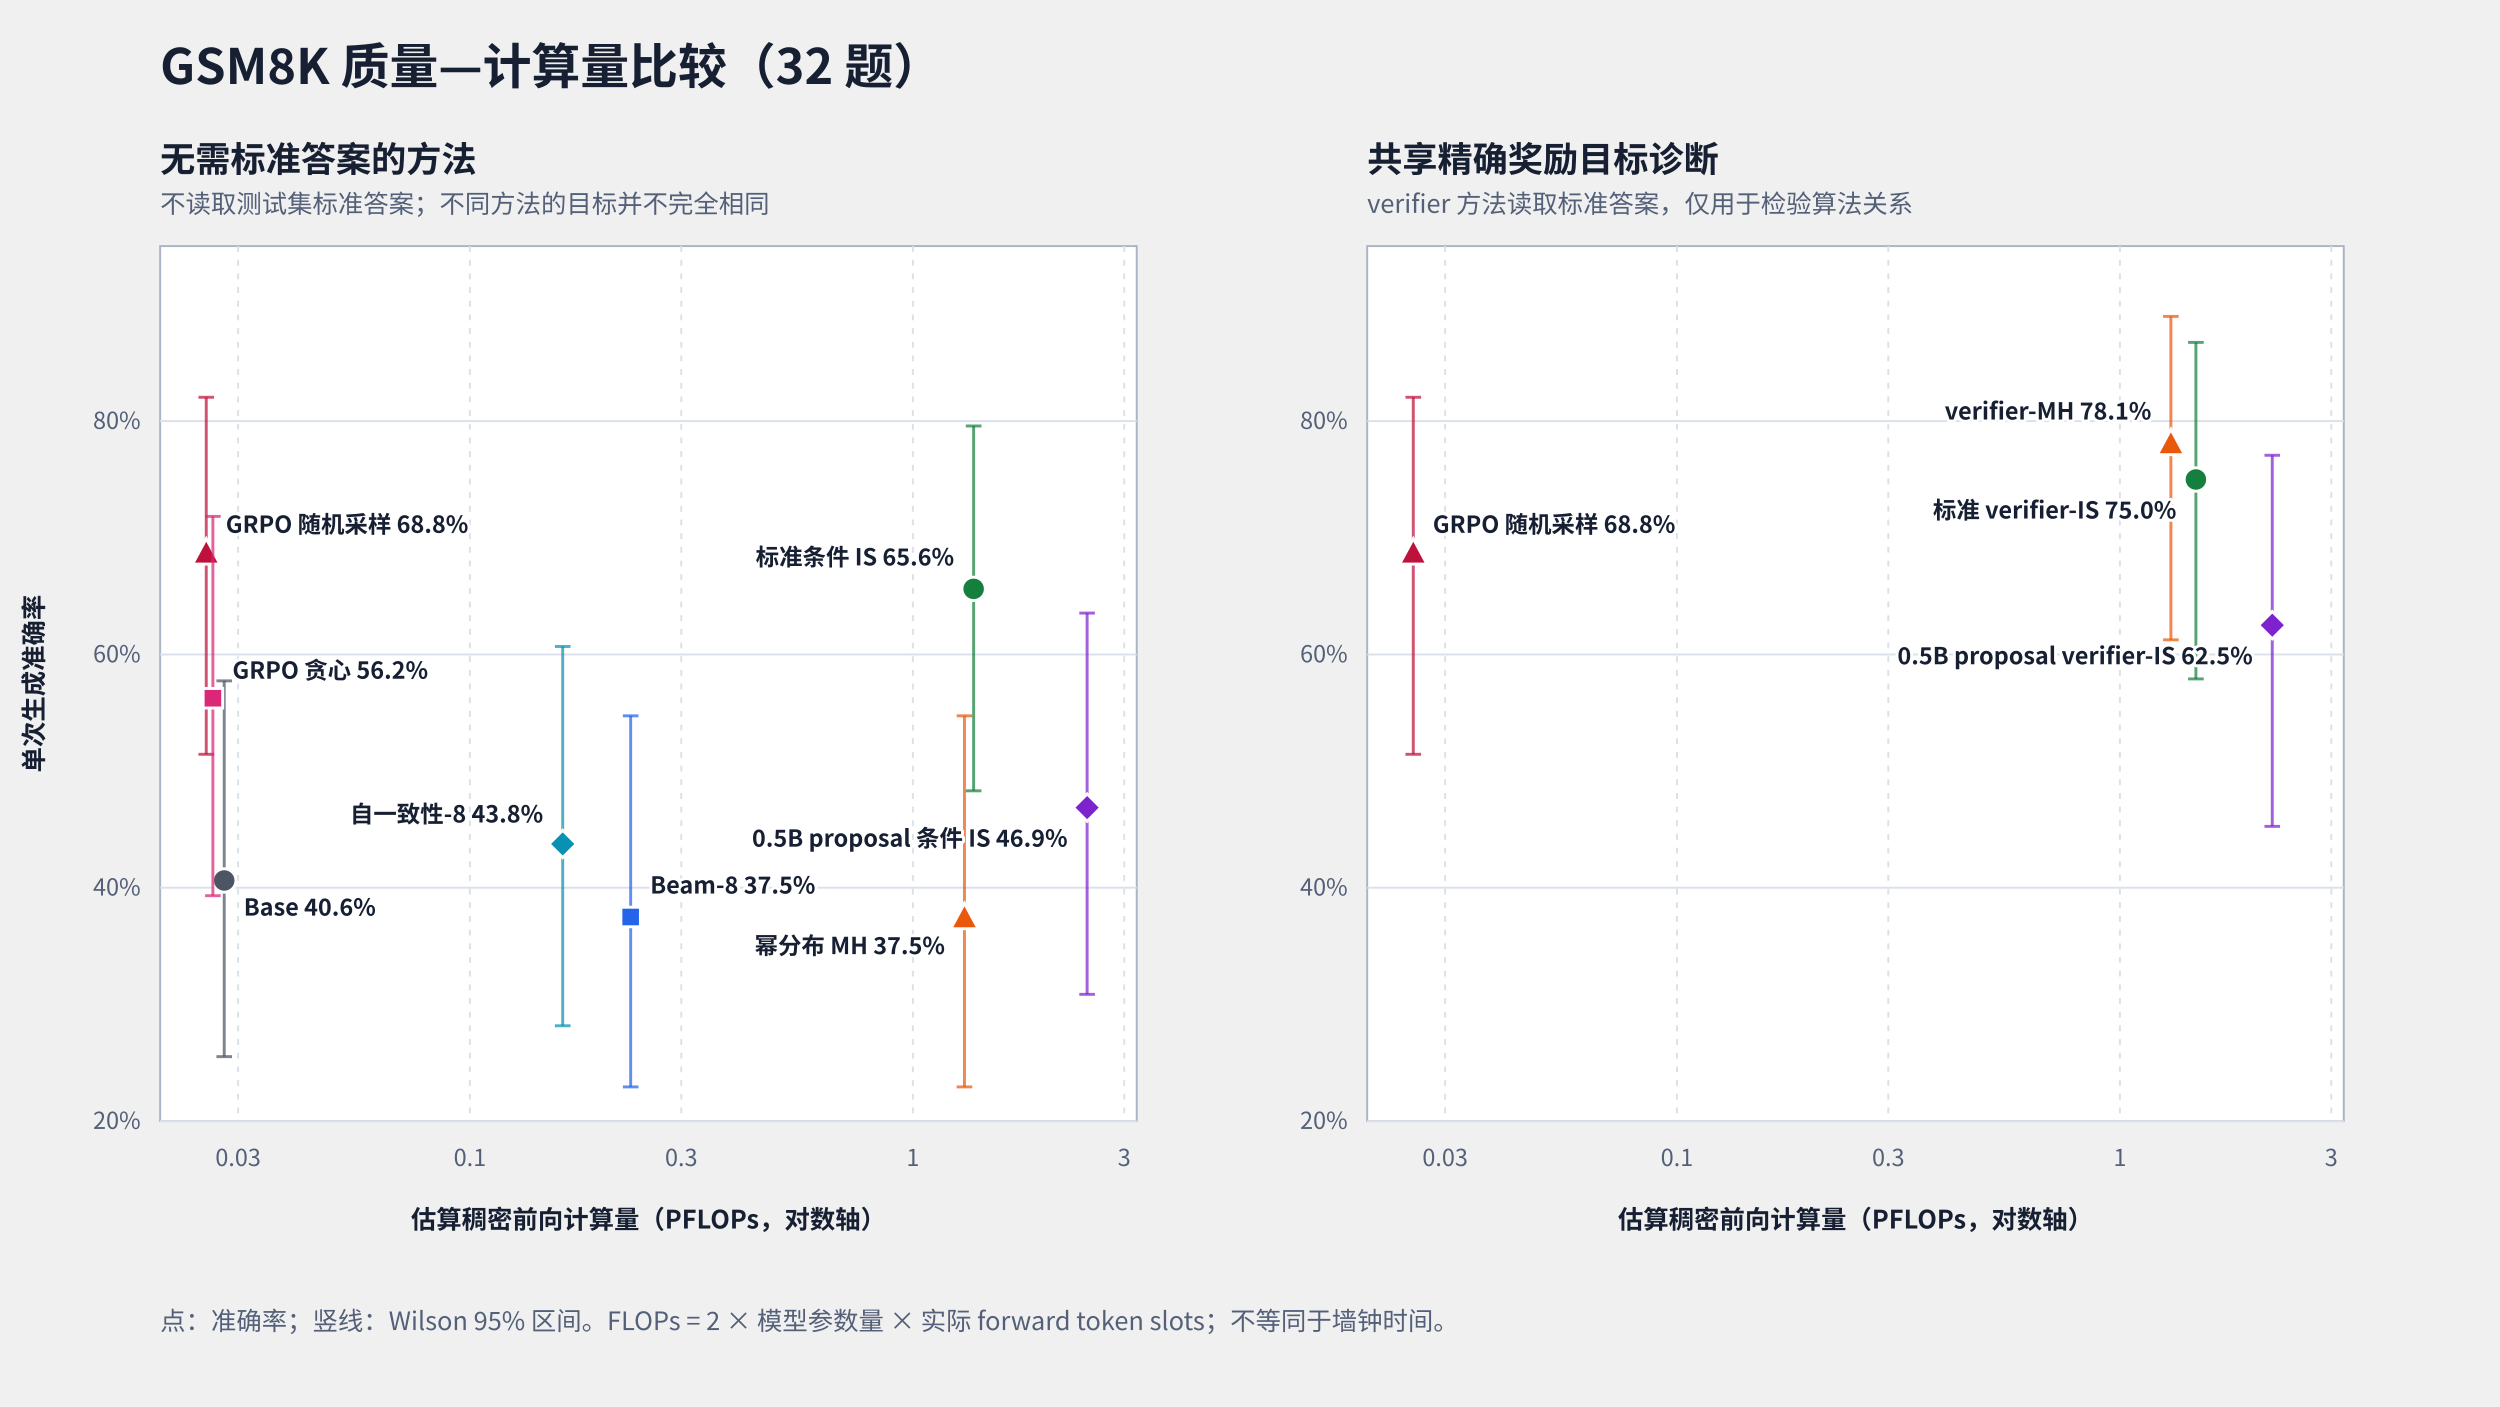
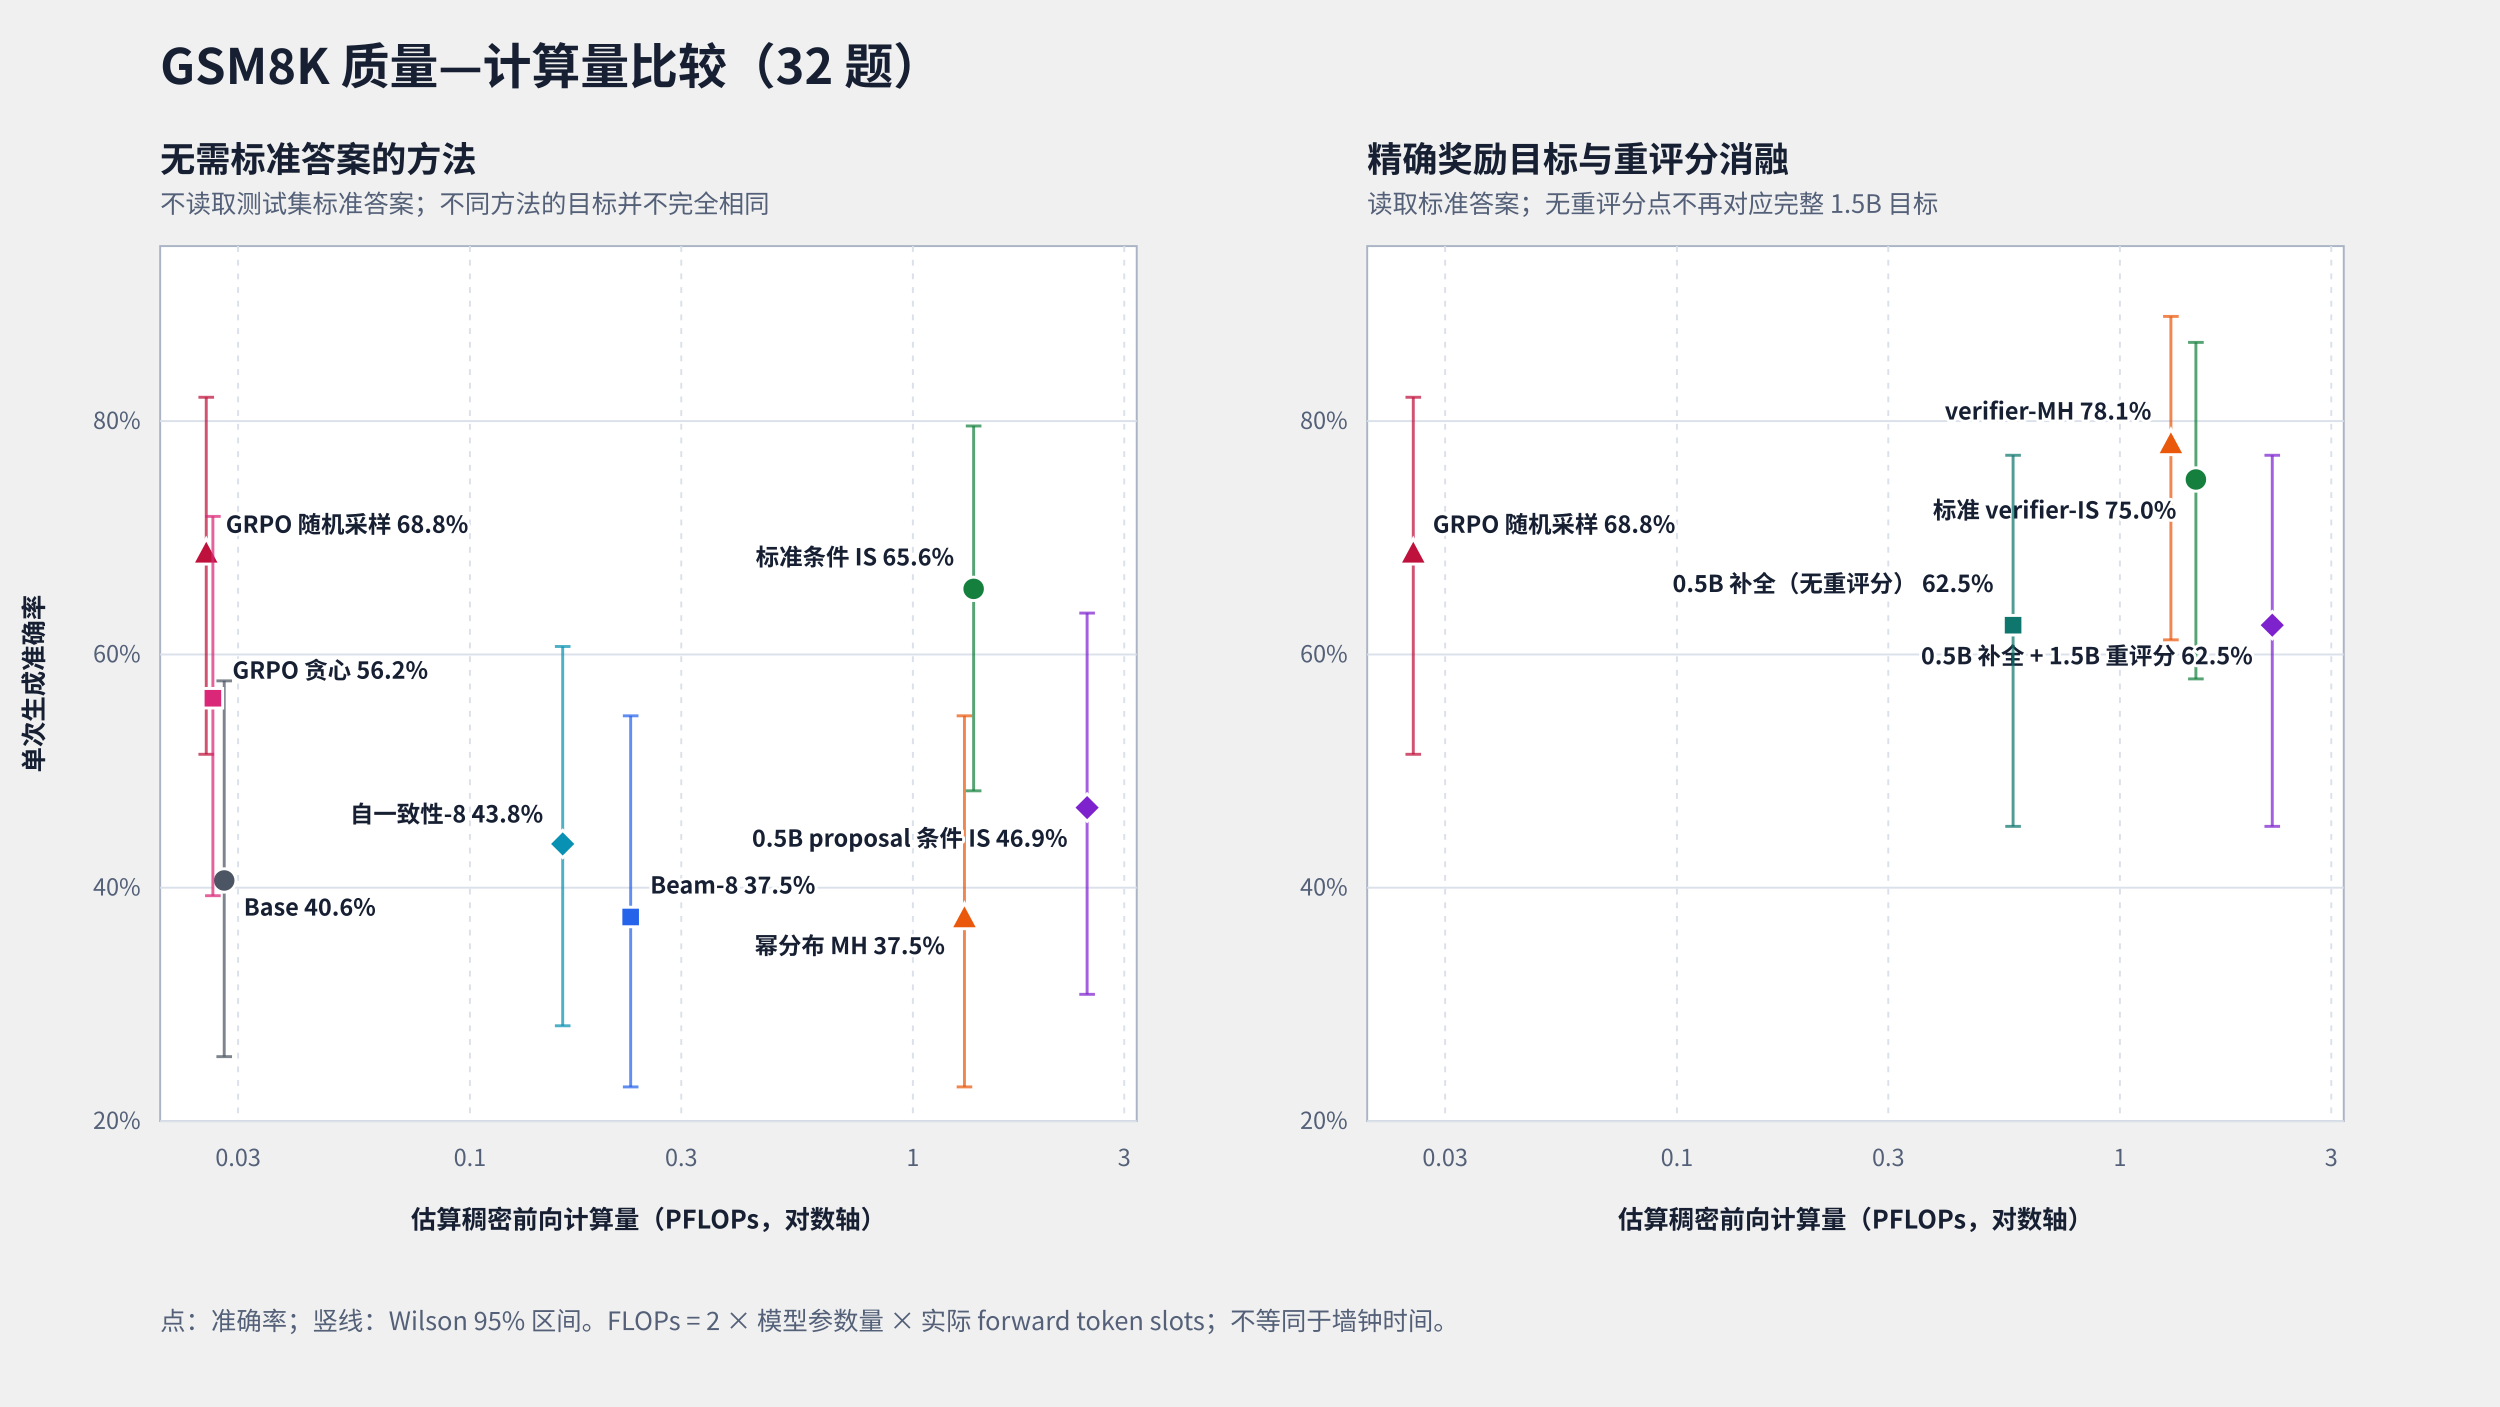
<svg xmlns="http://www.w3.org/2000/svg" width="1280" height="720" viewBox="0 0 1280 720" role="img" aria-labelledby="title desc">
  <style>
text { font-family: 'Noto Sans CJK SC', 'Microsoft YaHei', Arial, sans-serif; fill: #172033; }
.title { font-size: 25px; font-weight: 600; }
.panel-title { font-size: 18px; font-weight: 600; }
.panel-subtitle { font-size: 13px; fill: #536078; }
.frame { fill: #ffffff; stroke: #aab4c4; stroke-width: 1; }
.grid { stroke: #dbe1ea; stroke-width: 1; }
.grid.vertical { stroke-dasharray: 3 4; }
.tick { font-size: 12px; fill: #536078; }
.axis-title { font-size: 13px; font-weight: 600; }
.point-label { font-size: 12px; font-weight: 600; paint-order: stroke; stroke: #ffffff; stroke-width: 3px; stroke-linejoin: round; }
.error { stroke-width: 1.5; opacity: 0.72; }
.note { font-size: 13px; fill: #536078; }
</style>
  <text id="main-title" class="title" x="82" y="43">GSM8K 质量—计算量比较（32 题）</text>
  <text class="panel-title" x="82" y="88">无需标准答案的方法</text>
  <text class="panel-subtitle" x="82" y="109">不读取测试集标准答案；不同方法的目标并不完全相同</text>
  <rect class="frame" x="82" y="126" width="500" height="448" />
  <line class="grid" x1="82" y1="574.0" x2="582" y2="574.0" />
  <text class="tick" x="72" y="578.0" text-anchor="end">20%</text>
  <line class="grid" x1="82" y1="454.5" x2="582" y2="454.5" />
  <text class="tick" x="72" y="458.5" text-anchor="end">40%</text>
  <line class="grid" x1="82" y1="335.1" x2="582" y2="335.1" />
  <text class="tick" x="72" y="339.1" text-anchor="end">60%</text>
  <line class="grid" x1="82" y1="215.6" x2="582" y2="215.6" />
  <text class="tick" x="72" y="219.6" text-anchor="end">80%</text>
  <line class="grid vertical" x1="121.9" y1="126" x2="121.9" y2="574" />
  <text class="tick" x="121.9" y="597" text-anchor="middle">0.03</text>
  <line class="grid vertical" x1="240.6" y1="126" x2="240.6" y2="574" />
  <text class="tick" x="240.6" y="597" text-anchor="middle">0.1</text>
  <line class="grid vertical" x1="348.8" y1="126" x2="348.8" y2="574" />
  <text class="tick" x="348.8" y="597" text-anchor="middle">0.3</text>
  <line class="grid vertical" x1="467.4" y1="126" x2="467.4" y2="574" />
  <text class="tick" x="467.4" y="597" text-anchor="middle">1</text>
  <line class="grid vertical" x1="575.6" y1="126" x2="575.6" y2="574" />
  <text class="tick" x="575.6" y="597" text-anchor="middle">3</text>
  <g aria-label="Base  40.6%, 0.0279 PFLOPs">
    <line class="error" x1="114.8" y1="348.6" x2="114.8" y2="541.0" stroke="#4b5563" />
    <line class="error" x1="110.8" y1="348.6" x2="118.8" y2="348.6" stroke="#4b5563" />
    <line class="error" x1="110.8" y1="541.0" x2="118.8" y2="541.0" stroke="#4b5563" />
    <circle cx="114.8" cy="450.8" r="6" fill="#4b5563" stroke="#ffffff" stroke-width="1.5" />
    <text class="point-label" x="124.8" y="468.8" text-anchor="start">Base  40.6%</text>
  </g>
  <g aria-label="Beam-8  37.5%, 0.2306 PFLOPs">
    <line class="error" x1="322.9" y1="366.5" x2="322.9" y2="556.5" stroke="#2563eb" />
    <line class="error" x1="318.9" y1="366.5" x2="326.9" y2="366.5" stroke="#2563eb" />
    <line class="error" x1="318.9" y1="556.5" x2="326.9" y2="556.5" stroke="#2563eb" />
    <rect x="317.9" y="464.5" width="10" height="10" fill="#2563eb" stroke="#ffffff" stroke-width="1.5" />
    <text class="point-label" x="332.9" y="457.5" text-anchor="start">Beam-8  37.5%</text>
  </g>
  <g aria-label="自一致性-8  43.8%, 0.1621 PFLOPs">
    <line class="error" x1="288.1" y1="331.0" x2="288.1" y2="525.2" stroke="#0891b2" />
    <line class="error" x1="284.1" y1="331.0" x2="292.1" y2="331.0" stroke="#0891b2" />
    <line class="error" x1="284.1" y1="525.2" x2="292.1" y2="525.2" stroke="#0891b2" />
    <polygon points="288.1,425.1 295.1,432.1 288.1,439.1 281.1,432.1" fill="#0891b2" stroke="#ffffff" stroke-width="1.5" />
    <text class="point-label" x="278.1" y="421.1" text-anchor="end">自一致性-8  43.8%</text>
  </g>
  <g aria-label="幂分布 MH  37.5%, 1.3077 PFLOPs">
    <line class="error" x1="493.8" y1="366.5" x2="493.8" y2="556.5" stroke="#ea580c" />
    <line class="error" x1="489.8" y1="366.5" x2="497.8" y2="366.5" stroke="#ea580c" />
    <line class="error" x1="489.8" y1="556.5" x2="497.8" y2="556.5" stroke="#ea580c" />
    <polygon points="493.8,462.5 500.8,475.5 486.8,475.5" fill="#ea580c" stroke="#ffffff" stroke-width="1.5" />
    <text class="point-label" x="483.8" y="488.5" text-anchor="end">幂分布 MH  37.5%</text>
  </g>
  <g aria-label="标准条件 IS  65.6%, 1.3706 PFLOPs">
    <line class="error" x1="498.5" y1="218.1" x2="498.5" y2="404.9" stroke="#15803d" />
    <line class="error" x1="494.5" y1="218.1" x2="502.5" y2="218.1" stroke="#15803d" />
    <line class="error" x1="494.5" y1="404.9" x2="502.5" y2="404.9" stroke="#15803d" />
    <circle cx="498.5" cy="301.5" r="6" fill="#15803d" stroke="#ffffff" stroke-width="1.5" />
    <text class="point-label" x="488.5" y="289.5" text-anchor="end">标准条件 IS  65.6%</text>
  </g>
  <g aria-label="0.5B proposal 条件 IS  46.9%, 2.4724 PFLOPs">
    <line class="error" x1="556.6" y1="313.9" x2="556.6" y2="509.1" stroke="#7e22ce" />
    <line class="error" x1="552.6" y1="313.9" x2="560.6" y2="313.9" stroke="#7e22ce" />
    <line class="error" x1="552.6" y1="509.1" x2="560.6" y2="509.1" stroke="#7e22ce" />
    <polygon points="556.6,406.5 563.6,413.5 556.6,420.5 549.6,413.5" fill="#7e22ce" stroke="#ffffff" stroke-width="1.5" />
    <text class="point-label" x="546.6" y="433.5" text-anchor="end">0.5B proposal 条件 IS  46.9%</text>
  </g>
  <g aria-label="GRPO 随机采样  68.8%, 0.0254 PFLOPs">
    <line class="error" x1="105.6" y1="203.4" x2="105.6" y2="386.2" stroke="#be123c" />
    <line class="error" x1="101.6" y1="203.4" x2="109.6" y2="203.4" stroke="#be123c" />
    <line class="error" x1="101.6" y1="386.2" x2="109.6" y2="386.2" stroke="#be123c" />
    <polygon points="105.6,275.8 112.6,288.8 98.6,288.8" fill="#be123c" stroke="#ffffff" stroke-width="1.5" />
    <text class="point-label" x="115.6" y="272.8" text-anchor="start">GRPO 随机采样  68.8%</text>
  </g>
  <g aria-label="GRPO 贪心  56.2%, 0.0263 PFLOPs">
    <line class="error" x1="109.0" y1="264.4" x2="109.0" y2="458.6" stroke="#db2777" />
    <line class="error" x1="105.0" y1="264.4" x2="113.0" y2="264.4" stroke="#db2777" />
    <line class="error" x1="105.0" y1="458.6" x2="113.0" y2="458.6" stroke="#db2777" />
    <rect x="104.0" y="352.5" width="10" height="10" fill="#db2777" stroke="#ffffff" stroke-width="1.5" />
    <text class="point-label" x="119.0" y="347.5" text-anchor="start">GRPO 贪心  56.2%</text>
  </g>
  <text class="axis-title" x="332.0" y="629" text-anchor="middle">估算稠密前向计算量（PFLOPs，对数轴）</text>
-   <text class="panel-title" x="700" y="88">共享精确奖励目标诊断</text>
-   <text class="panel-subtitle" x="700" y="109">verifier 方法读取标准答案，仅用于检验算法关系</text>
+   <text class="panel-title" x="700" y="88">精确奖励目标与重评分消融</text>
+   <text class="panel-subtitle" x="700" y="109">读取标准答案；无重评分点不再对应完整 1.5B 目标</text>
  <rect class="frame" x="700" y="126" width="500" height="448" />
  <line class="grid" x1="700" y1="574.0" x2="1200" y2="574.0" />
  <text class="tick" x="690" y="578.0" text-anchor="end">20%</text>
  <line class="grid" x1="700" y1="454.5" x2="1200" y2="454.5" />
  <text class="tick" x="690" y="458.5" text-anchor="end">40%</text>
  <line class="grid" x1="700" y1="335.1" x2="1200" y2="335.1" />
  <text class="tick" x="690" y="339.1" text-anchor="end">60%</text>
  <line class="grid" x1="700" y1="215.6" x2="1200" y2="215.6" />
  <text class="tick" x="690" y="219.6" text-anchor="end">80%</text>
  <line class="grid vertical" x1="739.9" y1="126" x2="739.9" y2="574" />
  <text class="tick" x="739.9" y="597" text-anchor="middle">0.03</text>
  <line class="grid vertical" x1="858.6" y1="126" x2="858.6" y2="574" />
  <text class="tick" x="858.6" y="597" text-anchor="middle">0.1</text>
  <line class="grid vertical" x1="966.8" y1="126" x2="966.8" y2="574" />
  <text class="tick" x="966.8" y="597" text-anchor="middle">0.3</text>
  <line class="grid vertical" x1="1085.4" y1="126" x2="1085.4" y2="574" />
  <text class="tick" x="1085.4" y="597" text-anchor="middle">1</text>
  <line class="grid vertical" x1="1193.6" y1="126" x2="1193.6" y2="574" />
  <text class="tick" x="1193.6" y="597" text-anchor="middle">3</text>
  <g aria-label="verifier-MH  78.1%, 1.3028 PFLOPs">
    <line class="error" x1="1111.5" y1="162.0" x2="1111.5" y2="327.6" stroke="#ea580c" />
    <line class="error" x1="1107.5" y1="162.0" x2="1115.5" y2="162.0" stroke="#ea580c" />
    <line class="error" x1="1107.5" y1="327.6" x2="1115.5" y2="327.6" stroke="#ea580c" />
    <polygon points="1111.5,219.8 1118.5,232.8 1104.5,232.8" fill="#ea580c" stroke="#ffffff" stroke-width="1.5" />
    <text class="point-label" x="1101.5" y="214.8" text-anchor="end">verifier-MH  78.1%</text>
  </g>
  <g aria-label="标准 verifier-IS  75.0%, 1.4839 PFLOPs">
    <line class="error" x1="1124.3" y1="175.3" x2="1124.3" y2="347.6" stroke="#15803d" />
    <line class="error" x1="1120.3" y1="175.3" x2="1128.3" y2="175.3" stroke="#15803d" />
    <line class="error" x1="1120.3" y1="347.6" x2="1128.3" y2="347.6" stroke="#15803d" />
    <circle cx="1124.3" cy="245.5" r="6" fill="#15803d" stroke="#ffffff" stroke-width="1.5" />
    <text class="point-label" x="1114.3" y="265.5" text-anchor="end">标准 verifier-IS  75.0%</text>
  </g>
-   <g aria-label="0.5B proposal verifier-IS  62.5%, 2.2077 PFLOPs">
+   <g aria-label="0.5B 补全 + 1.5B 重评分  62.5%, 2.2077 PFLOPs">
    <line class="error" x1="1163.4" y1="233.1" x2="1163.4" y2="423.1" stroke="#7e22ce" />
    <line class="error" x1="1159.4" y1="233.1" x2="1167.4" y2="233.1" stroke="#7e22ce" />
    <line class="error" x1="1159.4" y1="423.1" x2="1167.4" y2="423.1" stroke="#7e22ce" />
    <polygon points="1163.4,313.1 1170.4,320.1 1163.4,327.1 1156.4,320.1" fill="#7e22ce" stroke="#ffffff" stroke-width="1.5" />
-     <text class="point-label" x="1153.4" y="340.1" text-anchor="end">0.5B proposal verifier-IS  62.5%</text>
+     <text class="point-label" x="1153.4" y="340.1" text-anchor="end">0.5B 补全 + 1.5B 重评分  62.5%</text>
  </g>
  <g aria-label="GRPO 随机采样  68.8%, 0.0254 PFLOPs">
    <line class="error" x1="723.6" y1="203.4" x2="723.6" y2="386.2" stroke="#be123c" />
    <line class="error" x1="719.6" y1="203.4" x2="727.6" y2="203.4" stroke="#be123c" />
    <line class="error" x1="719.6" y1="386.2" x2="727.6" y2="386.2" stroke="#be123c" />
    <polygon points="723.6,275.8 730.6,288.8 716.6,288.8" fill="#be123c" stroke="#ffffff" stroke-width="1.5" />
    <text class="point-label" x="733.6" y="272.8" text-anchor="start">GRPO 随机采样  68.8%</text>
  </g>
+   <g aria-label="0.5B 补全（无重评分）  62.5%, 0.5740 PFLOPs">
+     <line class="error" x1="1030.7" y1="233.1" x2="1030.7" y2="423.1" stroke="#0f766e" />
+     <line class="error" x1="1026.7" y1="233.1" x2="1034.7" y2="233.1" stroke="#0f766e" />
+     <line class="error" x1="1026.7" y1="423.1" x2="1034.7" y2="423.1" stroke="#0f766e" />
+     <rect x="1025.7" y="315.1" width="10" height="10" fill="#0f766e" stroke="#ffffff" stroke-width="1.5" />
+     <text class="point-label" x="1020.7" y="303.1" text-anchor="end">0.5B 补全（无重评分）  62.5%</text>
+   </g>
  <text class="axis-title" x="950.0" y="629" text-anchor="middle">估算稠密前向计算量（PFLOPs，对数轴）</text>
  <text class="axis-title" x="22" y="350.0" text-anchor="middle" transform="rotate(-90 22 350.0)">单次生成准确率</text>
  <text class="note" x="82" y="681">点：准确率；竖线：Wilson 95% 区间。FLOPs = 2 × 模型参数量 × 实际 forward token slots；不等同于墙钟时间。</text>
</svg>
